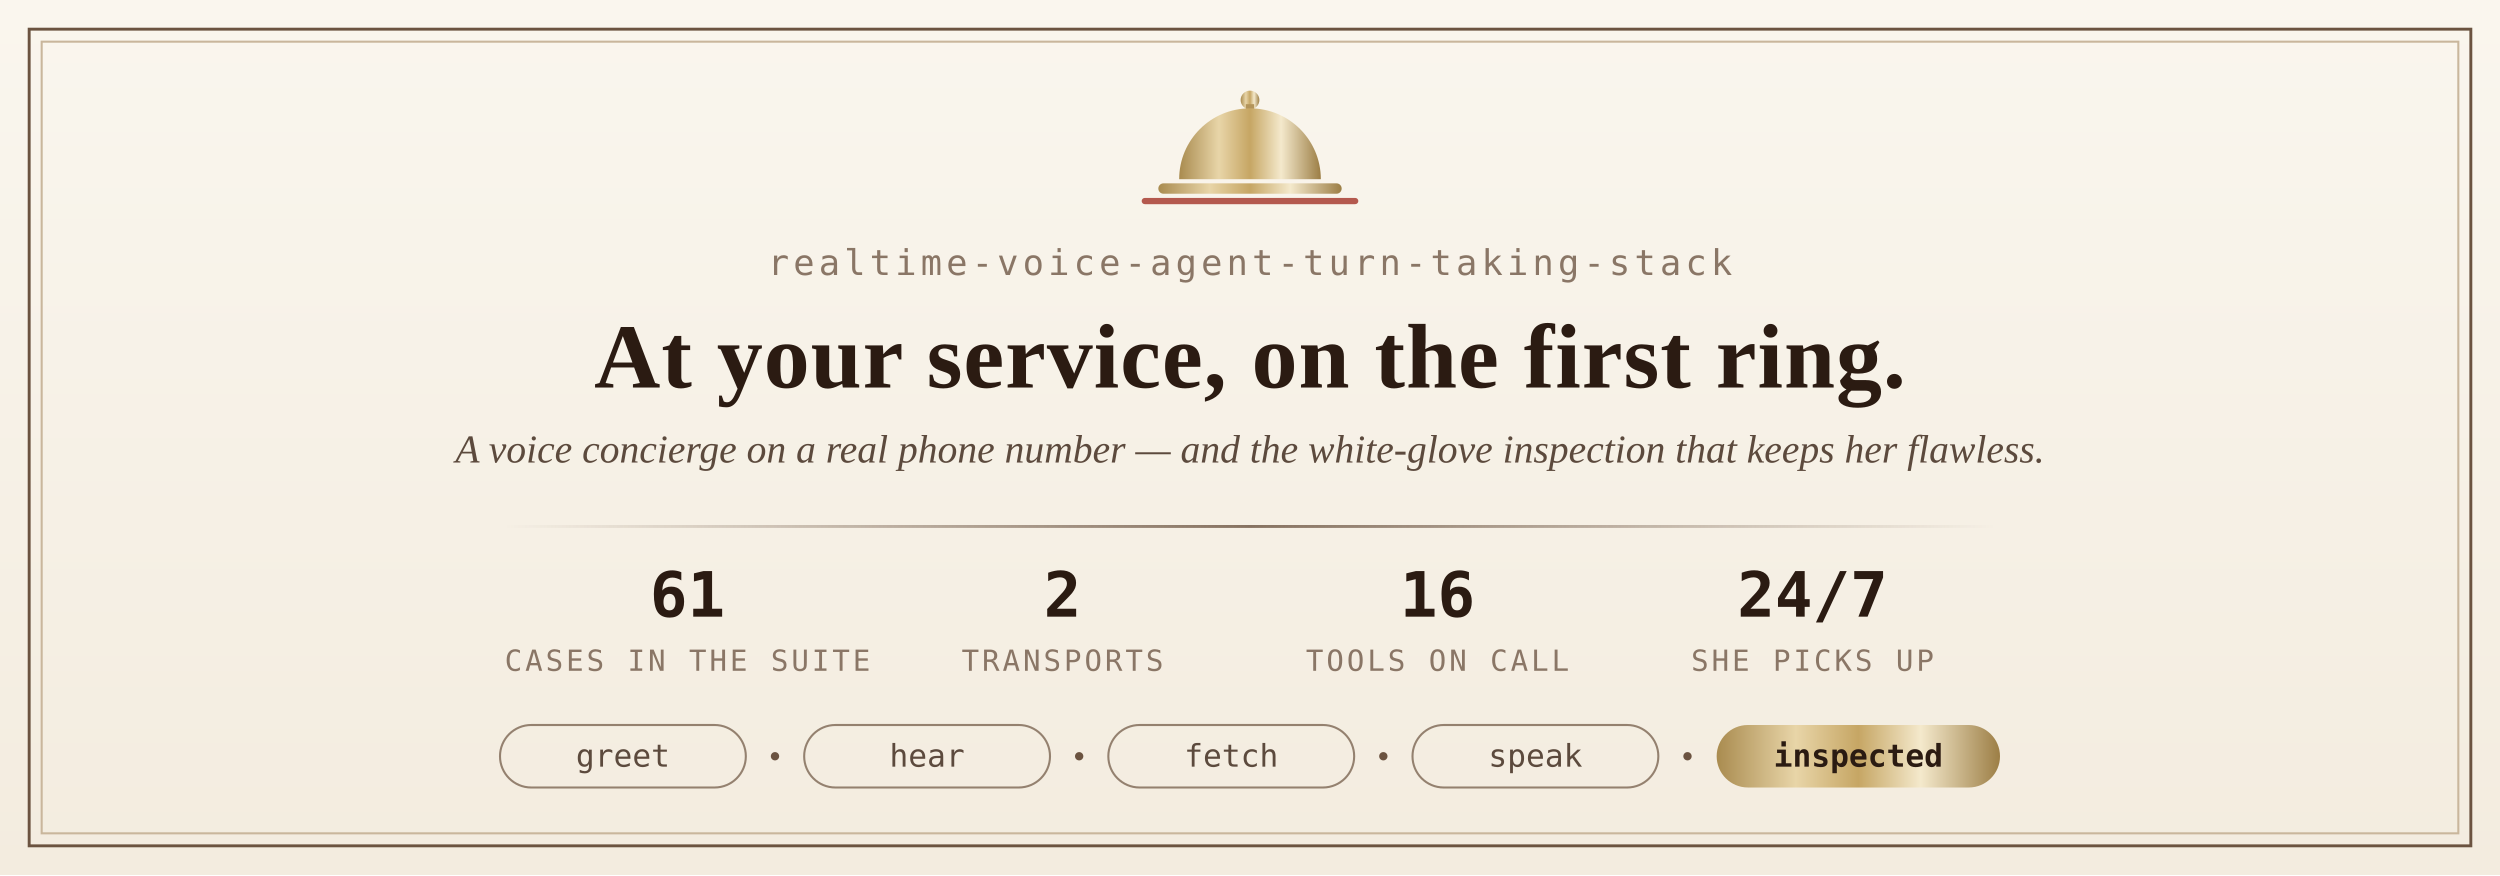
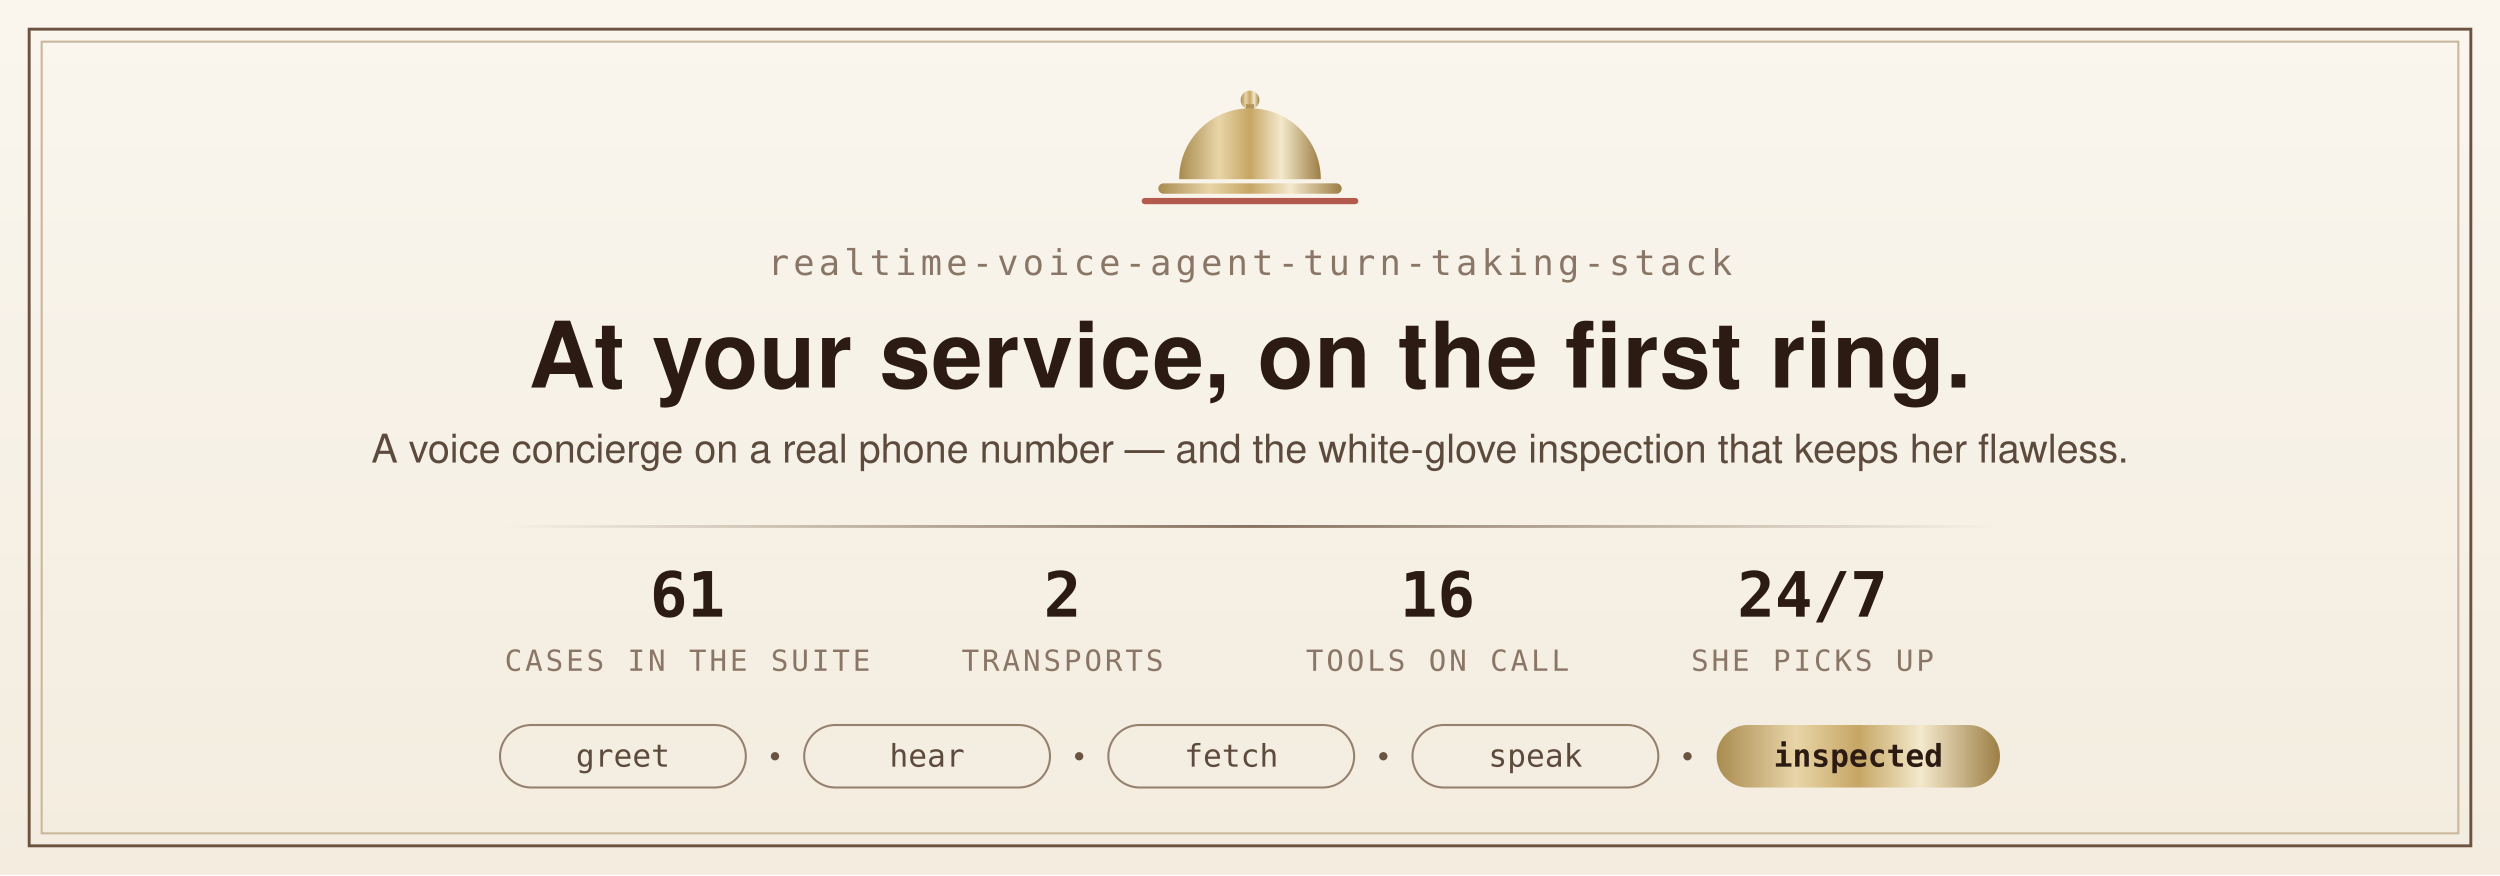
<svg xmlns="http://www.w3.org/2000/svg" width="1200" height="420" viewBox="0 0 1200 420" role="img" aria-label="realtime-voice-agent-turn-taking-stack: a white-glove voice concierge on a real phone number">
  <defs>
    <linearGradient id="ivory" x1="0" y1="0" x2="0" y2="1">
      <stop offset="0%" stop-color="#FAF6EE" />
      <stop offset="100%" stop-color="#F3ECDF" />
    </linearGradient>
    <linearGradient id="gold" x1="0" y1="0" x2="1" y2="0">
      <stop offset="0%" stop-color="#A98B4F" />
      <stop offset="28%" stop-color="#E8D5A8" />
      <stop offset="50%" stop-color="#C6A664" />
      <stop offset="72%" stop-color="#F4E9CC" />
      <stop offset="100%" stop-color="#9C7E45" />
    </linearGradient>
    <linearGradient id="goldrule" x1="0" y1="0" x2="1" y2="0">
      <stop offset="0%" stop-color="#6B5340" stop-opacity="0" />
      <stop offset="50%" stop-color="#6B5340" stop-opacity=".8" />
      <stop offset="100%" stop-color="#6B5340" stop-opacity="0" />
    </linearGradient>
  </defs>
  <rect width="1200" height="420" fill="url(#ivory)" />
  <rect x="14" y="14" width="1172" height="392" fill="none" stroke="#6B5340" stroke-width="1.4" />
  <rect x="20" y="20" width="1160" height="380" fill="none" stroke="#C9B69C" stroke-width="1" />
  <g transform="translate(600,74)">
    <circle cx="0" cy="-26" r="4.5" fill="url(#gold)" />
    <rect x="-2" y="-24" width="4" height="7" fill="#B3945A" />
    <path d="M -34 12 A 34 34 0 0 1 34 12 Z" fill="url(#gold)" />
    <rect x="-44" y="14" width="88" height="5" rx="2.5" fill="url(#gold)" />
    <rect x="-52" y="21" width="104" height="3" rx="1.5" fill="#A83E32" opacity=".85" />
  </g>
  <text x="600" y="132" text-anchor="middle" font-family="ui-monospace, SFMono-Regular, Menlo, monospace" font-size="17" fill="#8A7666" letter-spacing="2">realtime-voice-agent-turn-taking-stack</text>
-   <text x="600" y="186" text-anchor="middle" font-family="Georgia, 'Times New Roman', serif" font-size="44" font-weight="700" fill="#2B1B12" letter-spacing=".5">At your service, on the first ring.</text>
-   <text x="600" y="222" text-anchor="middle" font-family="Georgia, 'Times New Roman', serif" font-size="19" font-style="italic" fill="#5C4A3D">A voice concierge on a real phone number — and the white-glove inspection that keeps her flawless.</text>
+   <text x="600" y="186" text-anchor="middle" font-family="-apple-system,BlinkMacSystemFont,'Segoe UI',Helvetica,Arial,sans-serif" font-size="44" font-weight="700" fill="#2B1B12" letter-spacing=".5">At your service, on the first ring.</text>
+   <text x="600" y="222" text-anchor="middle" font-family="-apple-system,BlinkMacSystemFont,'Segoe UI',Helvetica,Arial,sans-serif" font-size="19" fill="#5C4A3D">A voice concierge on a real phone number — and the white-glove inspection that keeps her flawless.</text>
  <rect x="240" y="252" width="720" height="1.4" fill="url(#goldrule)" />
  <g font-family="ui-monospace, SFMono-Regular, Menlo, monospace" text-anchor="middle">
    <text x="330" y="296" font-size="30" font-weight="700" fill="#2B1B12">61</text>
    <text x="330" y="322" font-size="14" fill="#8A7666" letter-spacing="1.4">CASES IN THE SUITE</text>
    <text x="510" y="296" font-size="30" font-weight="700" fill="#2B1B12">2</text>
    <text x="510" y="322" font-size="14" fill="#8A7666" letter-spacing="1.4">TRANSPORTS</text>
    <text x="690" y="296" font-size="30" font-weight="700" fill="#2B1B12">16</text>
    <text x="690" y="322" font-size="14" fill="#8A7666" letter-spacing="1.4">TOOLS ON CALL</text>
    <text x="870" y="296" font-size="30" font-weight="700" fill="#2B1B12">24/7</text>
    <text x="870" y="322" font-size="14" fill="#8A7666" letter-spacing="1.4">SHE PICKS UP</text>
  </g>
  <g font-family="ui-monospace, SFMono-Regular, Menlo, monospace" font-size="15">
    <rect x="240" y="348" width="118" height="30" rx="15" fill="none" stroke="#6B5340" stroke-opacity=".7" />
    <text x="299" y="368" text-anchor="middle" fill="#5C4A3D">greet</text>
    <circle cx="372" cy="363" r="2" fill="#6B5340" />
    <rect x="386" y="348" width="118" height="30" rx="15" fill="none" stroke="#6B5340" stroke-opacity=".7" />
    <text x="445" y="368" text-anchor="middle" fill="#5C4A3D">hear</text>
    <circle cx="518" cy="363" r="2" fill="#6B5340" />
    <rect x="532" y="348" width="118" height="30" rx="15" fill="none" stroke="#6B5340" stroke-opacity=".7" />
    <text x="591" y="368" text-anchor="middle" fill="#5C4A3D">fetch</text>
    <circle cx="664" cy="363" r="2" fill="#6B5340" />
    <rect x="678" y="348" width="118" height="30" rx="15" fill="none" stroke="#6B5340" stroke-opacity=".7" />
    <text x="737" y="368" text-anchor="middle" fill="#5C4A3D">speak</text>
    <circle cx="810" cy="363" r="2" fill="#6B5340" />
    <rect x="824" y="348" width="136" height="30" rx="15" fill="url(#gold)" />
    <text x="892" y="368" text-anchor="middle" fill="#2B1B12" font-weight="700">inspected</text>
  </g>
</svg>
